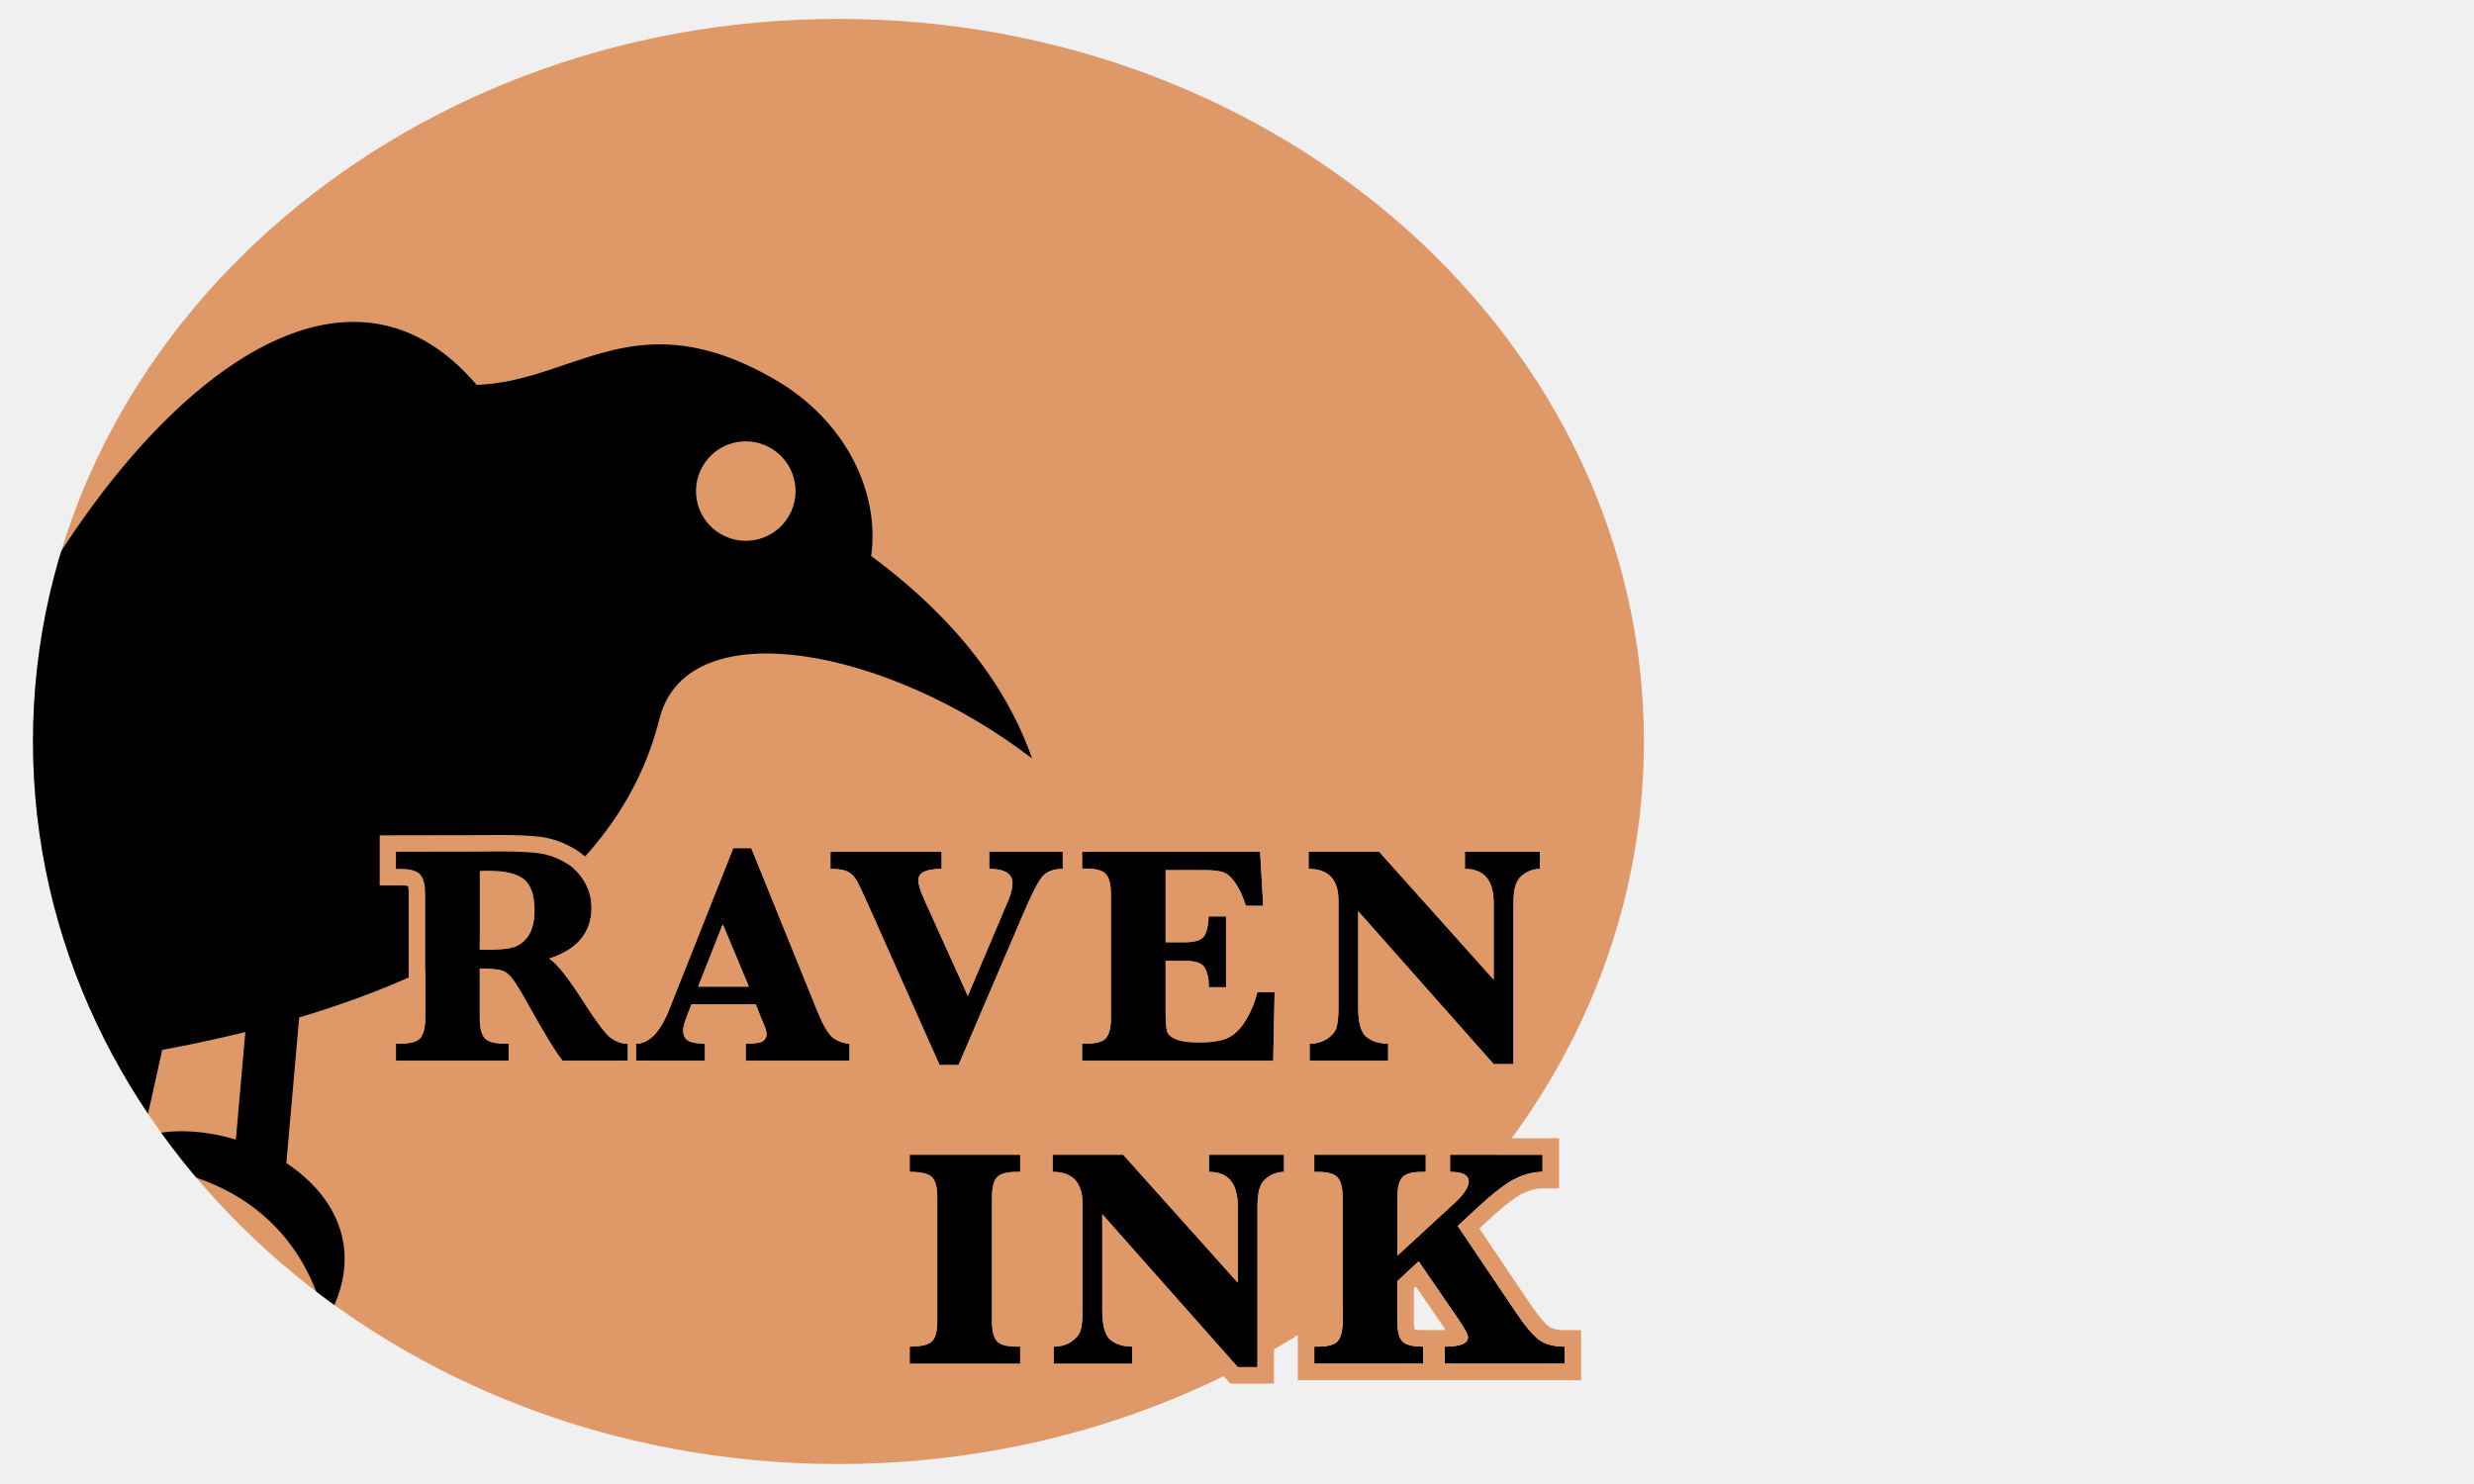
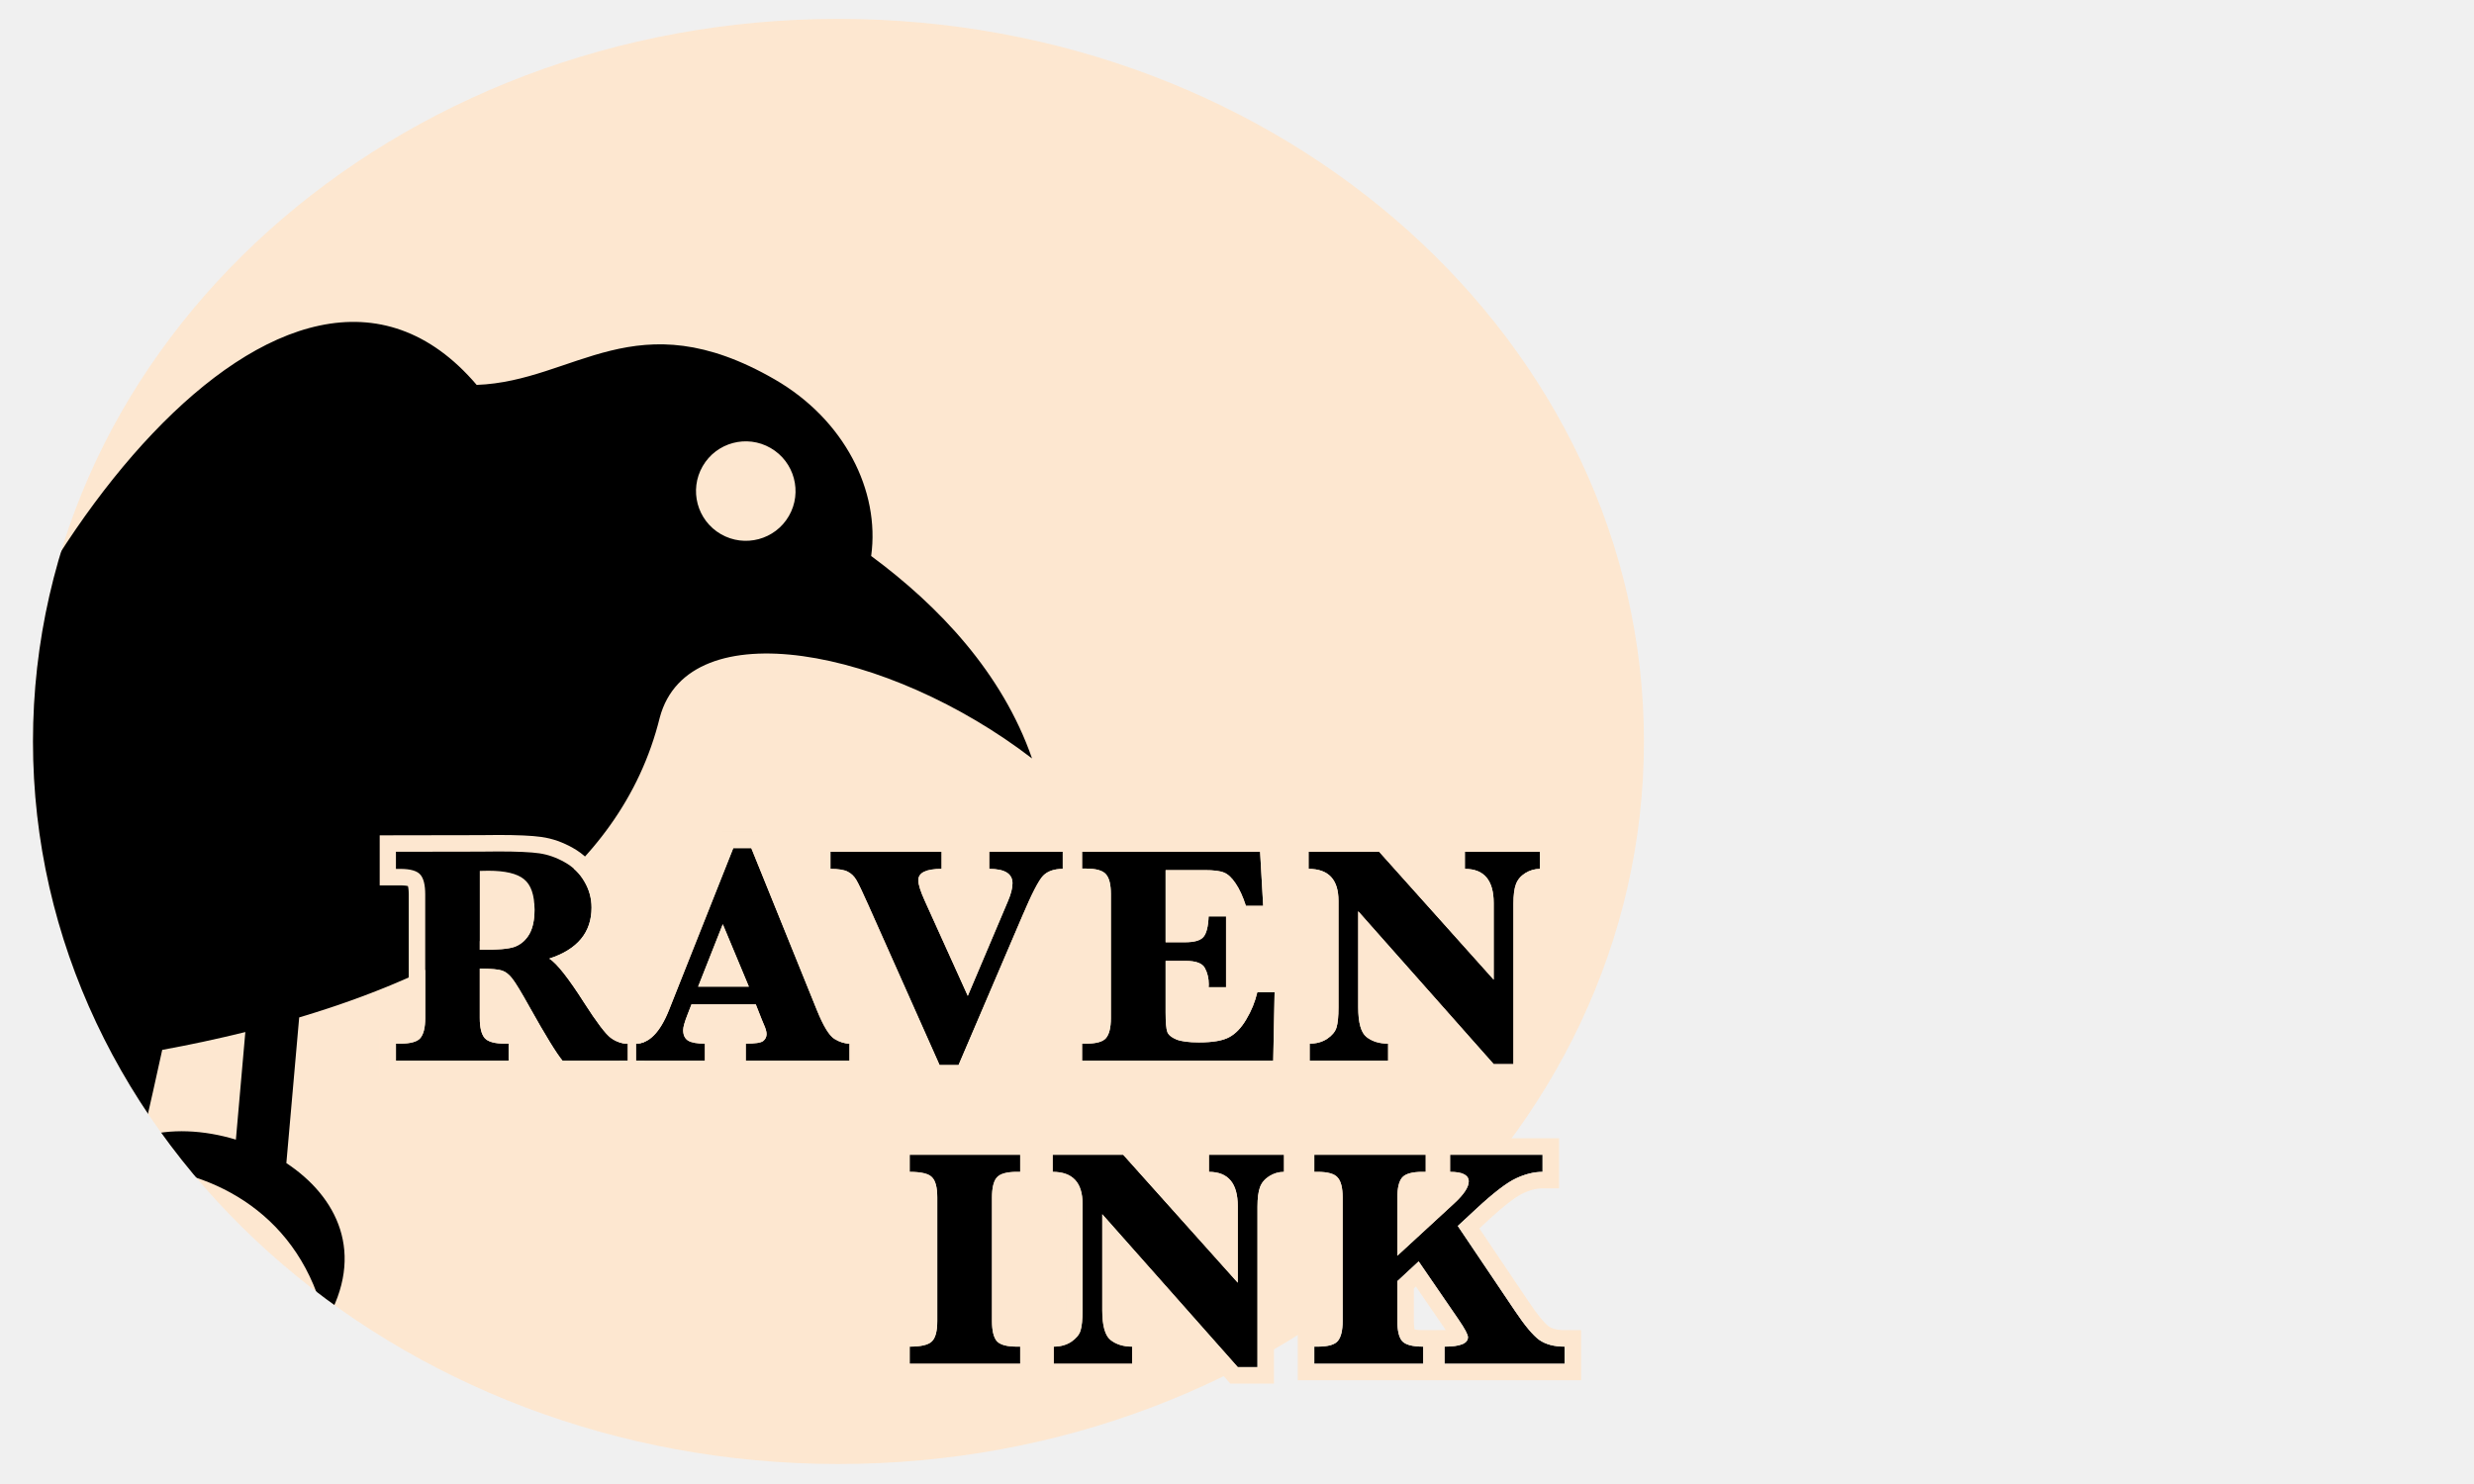
<svg xmlns="http://www.w3.org/2000/svg" width="150" height="90" viewBox="0 0 150 90" fill="none">
-   <ellipse cx="50.836" cy="44.967" rx="48.836" ry="43.821" fill="#DF9968" />
+   <ellipse cx="50.836" cy="44.967" rx="48.836" ry="43.821" fill="#FDE7D0" />
  <mask id="mask0_44_22" style="mask-type:alpha" maskUnits="userSpaceOnUse" x="2" y="1" width="98" height="88">
-     <ellipse cx="50.836" cy="44.967" rx="48.836" ry="43.821" fill="#DF9968" />
+     <ellipse cx="50.836" cy="44.967" rx="48.836" ry="43.821" fill="#FDE7D0" />
  </mask>
  <g mask="url(#mask0_44_22)">
    <path d="M46.972 23.01C38.536 18.139 34.886 23.125 28.901 23.343C17.505 9.98 -0.889 34.476 -4.702 53.562C-9.68 56.952 -15.673 62.12 -22.61 69.692C-16.853 79.031 -8.365 85.5 3.362 86.63C5.654 80.554 7.125 75.293 8.232 70.729C12.987 70.997 18.239 73.648 19.736 80.198C22.203 76.006 20.417 72.555 17.362 70.538L18.14 61.704C28.237 58.694 37.596 53.282 40.004 43.512C41.754 36.979 53.855 39.3 62.573 45.997C60.763 40.799 56.924 36.754 52.819 33.719C53.367 29.765 51.195 25.448 46.972 23.01ZM46.722 27.17C48.166 28.003 48.664 29.849 47.831 31.292C46.998 32.736 45.15 33.227 43.707 32.394C42.264 31.56 41.77 29.717 42.603 28.274C43.436 26.831 45.28 26.337 46.722 27.17ZM14.875 62.59L14.302 69.115C12.363 68.524 10.319 68.427 8.656 68.933C9.092 67.057 9.476 65.305 9.835 63.672C11.525 63.363 13.206 63.002 14.875 62.59Z" fill="black" />
  </g>
  <mask id="path-4-outside-1_44_22" maskUnits="userSpaceOnUse" x="23.006" y="50.434" width="73" height="34" fill="black">
    <rect fill="white" x="23.006" y="50.434" width="73" height="34" />
    <path d="M29.09 58.742V61.742C29.09 62.322 29.19 62.727 29.389 62.957C29.588 63.181 29.997 63.294 30.613 63.294H30.838V64.331H24.006V63.294H24.258C24.894 63.294 25.305 63.178 25.492 62.948C25.685 62.711 25.782 62.309 25.782 61.742V54.247C25.782 53.667 25.682 53.265 25.483 53.041C25.283 52.811 24.875 52.695 24.258 52.695H24.006V51.658L29.09 51.649L30.23 51.639C31.358 51.639 32.181 51.677 32.698 51.751C33.221 51.826 33.735 52.007 34.24 52.293C34.744 52.574 35.14 52.96 35.427 53.452C35.719 53.944 35.866 54.474 35.866 55.041C35.866 56.549 35.012 57.58 33.305 58.135C33.76 58.421 34.467 59.319 35.427 60.826C36.174 61.991 36.707 62.696 37.025 62.938C37.343 63.175 37.691 63.294 38.072 63.294V64.331H34.109C33.748 63.901 33.078 62.811 32.099 61.06C31.607 60.175 31.262 59.605 31.062 59.35C30.863 59.094 30.657 58.932 30.445 58.864C30.24 58.789 29.788 58.748 29.09 58.742ZM29.09 57.602C30.143 57.614 30.853 57.552 31.221 57.415C31.589 57.272 31.878 57.019 32.09 56.658C32.302 56.29 32.408 55.795 32.408 55.172C32.408 54.281 32.196 53.664 31.772 53.322C31.355 52.979 30.632 52.807 29.604 52.807C29.473 52.807 29.302 52.811 29.09 52.817V57.602Z" />
    <path d="M41.926 60.91L41.683 61.537C41.508 61.979 41.421 62.291 41.421 62.471C41.421 62.776 41.524 62.992 41.73 63.116C41.935 63.234 42.272 63.294 42.739 63.294V64.331H38.552V63.294C39.349 63.294 40.019 62.614 40.561 61.256L44.459 51.434H45.552L49.524 61.247C49.917 62.219 50.272 62.804 50.59 63.004C50.907 63.197 51.213 63.294 51.505 63.294V64.331H45.216V63.294C45.783 63.294 46.135 63.241 46.272 63.135C46.409 63.023 46.477 62.882 46.477 62.714C46.477 62.565 46.421 62.368 46.309 62.125L46.188 61.836L45.823 60.91H41.926ZM42.328 59.836H45.403L43.823 56.05L42.328 59.836Z" />
    <path d="M56.967 64.593L52.64 54.873C52.291 54.088 52.051 53.586 51.92 53.368C51.79 53.144 51.615 52.976 51.397 52.864C51.179 52.751 50.83 52.695 50.35 52.695V51.658H57.089V52.695C56.148 52.695 55.678 52.926 55.678 53.387C55.678 53.642 55.812 54.063 56.079 54.649L58.678 60.396L61.117 54.639C61.298 54.216 61.388 53.857 61.388 53.565C61.388 52.985 60.917 52.695 59.977 52.695V51.658H64.435V52.695C63.918 52.695 63.522 52.832 63.248 53.106C62.98 53.381 62.553 54.209 61.967 55.593L58.117 64.593H56.967Z" />
    <path d="M70.672 58.275V61.406C70.672 62.004 70.707 62.396 70.775 62.583C70.844 62.764 71.027 62.917 71.326 63.041C71.626 63.16 72.08 63.219 72.691 63.219C73.52 63.219 74.127 63.116 74.513 62.91C74.906 62.705 75.255 62.343 75.56 61.826C75.872 61.309 76.096 60.758 76.233 60.172H77.28L77.196 64.331H65.607V63.294H65.84C66.47 63.294 66.878 63.178 67.065 62.948C67.258 62.711 67.354 62.309 67.354 61.742V54.228C67.354 53.649 67.255 53.247 67.055 53.022C66.862 52.792 66.457 52.677 65.84 52.677H65.607V51.658H76.401L76.588 54.938H75.541C75.355 54.365 75.146 53.91 74.915 53.574C74.685 53.231 74.451 53.013 74.214 52.92C73.984 52.82 73.591 52.77 73.037 52.77H70.672V57.144H71.85C72.411 57.144 72.781 57.038 72.962 56.826C73.149 56.614 73.255 56.197 73.28 55.574H74.336V59.873H73.28C73.286 59.792 73.289 59.733 73.289 59.695C73.289 59.334 73.211 59.007 73.055 58.714C72.906 58.421 72.516 58.275 71.887 58.275H70.672Z" />
    <path d="M82.349 55.265V61.088C82.349 62.023 82.517 62.624 82.854 62.892C83.197 63.16 83.633 63.294 84.162 63.294V64.331H79.405V63.294C79.81 63.294 80.162 63.197 80.461 63.004C80.76 62.804 80.95 62.577 81.031 62.322C81.112 62.06 81.153 61.652 81.153 61.097V54.63C81.153 53.34 80.548 52.695 79.34 52.695V51.658H83.62L90.564 59.415V54.77C90.564 53.387 89.982 52.695 88.817 52.695V51.658H93.368V52.695C93.05 52.695 92.751 52.782 92.471 52.957C92.197 53.131 92.01 53.356 91.91 53.63C91.81 53.898 91.76 54.29 91.76 54.807V64.537H90.564L82.349 55.265Z" />
    <path d="M55.154 71.07V70.033H61.855V71.07H61.659C61.03 71.07 60.618 71.189 60.425 71.425C60.238 71.656 60.145 72.055 60.145 72.622V80.117C60.145 80.697 60.242 81.102 60.435 81.332C60.634 81.556 61.042 81.669 61.659 81.669H61.855V82.706H55.154V81.669C55.827 81.669 56.273 81.566 56.491 81.36C56.715 81.155 56.827 80.74 56.827 80.117V72.622C56.827 72.017 56.721 71.609 56.509 71.397C56.304 71.179 55.852 71.07 55.154 71.07Z" />
    <path d="M66.831 73.64V79.463C66.831 80.397 66.999 80.999 67.336 81.267C67.678 81.535 68.115 81.669 68.644 81.669V82.706H63.887V81.669C64.292 81.669 64.644 81.572 64.943 81.379C65.242 81.18 65.432 80.952 65.513 80.697C65.594 80.435 65.635 80.027 65.635 79.472V73.005C65.635 71.715 65.03 71.07 63.822 71.07V70.033H68.102L75.046 77.79V73.145C75.046 71.762 74.464 71.07 73.298 71.07V70.033H77.85V71.07C77.532 71.07 77.233 71.157 76.953 71.332C76.679 71.506 76.492 71.731 76.392 72.005C76.292 72.273 76.242 72.665 76.242 73.182V82.912H75.046L66.831 73.64Z" />
    <path d="M84.723 77.697V80.117C84.723 80.703 84.82 81.108 85.013 81.332C85.212 81.556 85.639 81.669 86.293 81.669V82.706H79.686V81.669H79.882C80.517 81.669 80.928 81.553 81.115 81.323C81.309 81.086 81.405 80.684 81.405 80.117V72.622C81.405 72.042 81.305 71.64 81.106 71.416C80.913 71.186 80.505 71.07 79.882 71.07H79.686V70.033H86.443V71.07H86.237C85.608 71.07 85.197 71.189 85.003 71.425C84.816 71.656 84.723 72.055 84.723 72.622V76.154L88.153 72.996C88.751 72.447 89.05 71.999 89.05 71.65C89.05 71.263 88.673 71.07 87.919 71.07V70.033H93.527V71.07C93.016 71.07 92.48 71.201 91.919 71.463C91.359 71.725 90.564 72.332 89.536 73.285L88.387 74.351L91.873 79.528C92.458 80.401 92.941 80.977 93.321 81.257C93.708 81.531 94.222 81.669 94.863 81.669V82.706H87.583V81.669C88.53 81.669 89.003 81.479 89.003 81.099C89.003 80.936 88.81 80.575 88.424 80.014L86.013 76.5L84.723 77.697Z" />
  </mask>
  <path d="M29.09 58.742V61.742C29.09 62.322 29.19 62.727 29.389 62.957C29.588 63.181 29.997 63.294 30.613 63.294H30.838V64.331H24.006V63.294H24.258C24.894 63.294 25.305 63.178 25.492 62.948C25.685 62.711 25.782 62.309 25.782 61.742V54.247C25.782 53.667 25.682 53.265 25.483 53.041C25.283 52.811 24.875 52.695 24.258 52.695H24.006V51.658L29.09 51.649L30.23 51.639C31.358 51.639 32.181 51.677 32.698 51.751C33.221 51.826 33.735 52.007 34.24 52.293C34.744 52.574 35.14 52.96 35.427 53.452C35.719 53.944 35.866 54.474 35.866 55.041C35.866 56.549 35.012 57.58 33.305 58.135C33.76 58.421 34.467 59.319 35.427 60.826C36.174 61.991 36.707 62.696 37.025 62.938C37.343 63.175 37.691 63.294 38.072 63.294V64.331H34.109C33.748 63.901 33.078 62.811 32.099 61.06C31.607 60.175 31.262 59.605 31.062 59.35C30.863 59.094 30.657 58.932 30.445 58.864C30.24 58.789 29.788 58.748 29.09 58.742ZM29.09 57.602C30.143 57.614 30.853 57.552 31.221 57.415C31.589 57.272 31.878 57.019 32.09 56.658C32.302 56.29 32.408 55.795 32.408 55.172C32.408 54.281 32.196 53.664 31.772 53.322C31.355 52.979 30.632 52.807 29.604 52.807C29.473 52.807 29.302 52.811 29.09 52.817V57.602Z" fill="black" />
  <path d="M41.926 60.91L41.683 61.537C41.508 61.979 41.421 62.291 41.421 62.471C41.421 62.776 41.524 62.992 41.73 63.116C41.935 63.234 42.272 63.294 42.739 63.294V64.331H38.552V63.294C39.349 63.294 40.019 62.614 40.561 61.256L44.459 51.434H45.552L49.524 61.247C49.917 62.219 50.272 62.804 50.59 63.004C50.907 63.197 51.213 63.294 51.505 63.294V64.331H45.216V63.294C45.783 63.294 46.135 63.241 46.272 63.135C46.409 63.023 46.477 62.882 46.477 62.714C46.477 62.565 46.421 62.368 46.309 62.125L46.188 61.836L45.823 60.91H41.926ZM42.328 59.836H45.403L43.823 56.05L42.328 59.836Z" fill="black" />
  <path d="M56.967 64.593L52.64 54.873C52.291 54.088 52.051 53.586 51.92 53.368C51.79 53.144 51.615 52.976 51.397 52.864C51.179 52.751 50.83 52.695 50.35 52.695V51.658H57.089V52.695C56.148 52.695 55.678 52.926 55.678 53.387C55.678 53.642 55.812 54.063 56.079 54.649L58.678 60.396L61.117 54.639C61.298 54.216 61.388 53.857 61.388 53.565C61.388 52.985 60.917 52.695 59.977 52.695V51.658H64.435V52.695C63.918 52.695 63.522 52.832 63.248 53.106C62.98 53.381 62.553 54.209 61.967 55.593L58.117 64.593H56.967Z" fill="black" />
  <path d="M70.672 58.275V61.406C70.672 62.004 70.707 62.396 70.775 62.583C70.844 62.764 71.027 62.917 71.326 63.041C71.626 63.16 72.08 63.219 72.691 63.219C73.52 63.219 74.127 63.116 74.513 62.91C74.906 62.705 75.255 62.343 75.56 61.826C75.872 61.309 76.096 60.758 76.233 60.172H77.28L77.196 64.331H65.607V63.294H65.84C66.47 63.294 66.878 63.178 67.065 62.948C67.258 62.711 67.354 62.309 67.354 61.742V54.228C67.354 53.649 67.255 53.247 67.055 53.022C66.862 52.792 66.457 52.677 65.84 52.677H65.607V51.658H76.401L76.588 54.938H75.541C75.355 54.365 75.146 53.91 74.915 53.574C74.685 53.231 74.451 53.013 74.214 52.92C73.984 52.82 73.591 52.77 73.037 52.77H70.672V57.144H71.85C72.411 57.144 72.781 57.038 72.962 56.826C73.149 56.614 73.255 56.197 73.28 55.574H74.336V59.873H73.28C73.286 59.792 73.289 59.733 73.289 59.695C73.289 59.334 73.211 59.007 73.055 58.714C72.906 58.421 72.516 58.275 71.887 58.275H70.672Z" fill="black" />
  <path d="M82.349 55.265V61.088C82.349 62.023 82.517 62.624 82.854 62.892C83.197 63.16 83.633 63.294 84.162 63.294V64.331H79.405V63.294C79.81 63.294 80.162 63.197 80.461 63.004C80.76 62.804 80.95 62.577 81.031 62.322C81.112 62.06 81.153 61.652 81.153 61.097V54.63C81.153 53.34 80.548 52.695 79.34 52.695V51.658H83.62L90.564 59.415V54.77C90.564 53.387 89.982 52.695 88.817 52.695V51.658H93.368V52.695C93.05 52.695 92.751 52.782 92.471 52.957C92.197 53.131 92.01 53.356 91.91 53.63C91.81 53.898 91.76 54.29 91.76 54.807V64.537H90.564L82.349 55.265Z" fill="black" />
  <path d="M55.154 71.07V70.033H61.855V71.07H61.659C61.03 71.07 60.618 71.189 60.425 71.425C60.238 71.656 60.145 72.055 60.145 72.622V80.117C60.145 80.697 60.242 81.102 60.435 81.332C60.634 81.556 61.042 81.669 61.659 81.669H61.855V82.706H55.154V81.669C55.827 81.669 56.273 81.566 56.491 81.36C56.715 81.155 56.827 80.74 56.827 80.117V72.622C56.827 72.017 56.721 71.609 56.509 71.397C56.304 71.179 55.852 71.07 55.154 71.07Z" fill="black" />
  <path d="M66.831 73.64V79.463C66.831 80.397 66.999 80.999 67.336 81.267C67.678 81.535 68.115 81.669 68.644 81.669V82.706H63.887V81.669C64.292 81.669 64.644 81.572 64.943 81.379C65.242 81.18 65.432 80.952 65.513 80.697C65.594 80.435 65.635 80.027 65.635 79.472V73.005C65.635 71.715 65.03 71.07 63.822 71.07V70.033H68.102L75.046 77.79V73.145C75.046 71.762 74.464 71.07 73.298 71.07V70.033H77.85V71.07C77.532 71.07 77.233 71.157 76.953 71.332C76.679 71.506 76.492 71.731 76.392 72.005C76.292 72.273 76.242 72.665 76.242 73.182V82.912H75.046L66.831 73.64Z" fill="black" />
  <path d="M84.723 77.697V80.117C84.723 80.703 84.82 81.108 85.013 81.332C85.212 81.556 85.639 81.669 86.293 81.669V82.706H79.686V81.669H79.882C80.517 81.669 80.928 81.553 81.115 81.323C81.309 81.086 81.405 80.684 81.405 80.117V72.622C81.405 72.042 81.305 71.64 81.106 71.416C80.913 71.186 80.505 71.07 79.882 71.07H79.686V70.033H86.443V71.07H86.237C85.608 71.07 85.197 71.189 85.003 71.425C84.816 71.656 84.723 72.055 84.723 72.622V76.154L88.153 72.996C88.751 72.447 89.05 71.999 89.05 71.65C89.05 71.263 88.673 71.07 87.919 71.07V70.033H93.527V71.07C93.016 71.07 92.48 71.201 91.919 71.463C91.359 71.725 90.564 72.332 89.536 73.285L88.387 74.351L91.873 79.528C92.458 80.401 92.941 80.977 93.321 81.257C93.708 81.531 94.222 81.669 94.863 81.669V82.706H87.583V81.669C88.53 81.669 89.003 81.479 89.003 81.099C89.003 80.936 88.81 80.575 88.424 80.014L86.013 76.5L84.723 77.697Z" fill="black" />
-   <path d="M29.09 58.742V61.742C29.09 62.322 29.19 62.727 29.389 62.957C29.588 63.181 29.997 63.294 30.613 63.294H30.838V64.331H24.006V63.294H24.258C24.894 63.294 25.305 63.178 25.492 62.948C25.685 62.711 25.782 62.309 25.782 61.742V54.247C25.782 53.667 25.682 53.265 25.483 53.041C25.283 52.811 24.875 52.695 24.258 52.695H24.006V51.658L29.09 51.649L30.23 51.639C31.358 51.639 32.181 51.677 32.698 51.751C33.221 51.826 33.735 52.007 34.24 52.293C34.744 52.574 35.14 52.96 35.427 53.452C35.719 53.944 35.866 54.474 35.866 55.041C35.866 56.549 35.012 57.58 33.305 58.135C33.76 58.421 34.467 59.319 35.427 60.826C36.174 61.991 36.707 62.696 37.025 62.938C37.343 63.175 37.691 63.294 38.072 63.294V64.331H34.109C33.748 63.901 33.078 62.811 32.099 61.06C31.607 60.175 31.262 59.605 31.062 59.35C30.863 59.094 30.657 58.932 30.445 58.864C30.24 58.789 29.788 58.748 29.09 58.742ZM29.09 57.602C30.143 57.614 30.853 57.552 31.221 57.415C31.589 57.272 31.878 57.019 32.09 56.658C32.302 56.29 32.408 55.795 32.408 55.172C32.408 54.281 32.196 53.664 31.772 53.322C31.355 52.979 30.632 52.807 29.604 52.807C29.473 52.807 29.302 52.811 29.09 52.817V57.602Z" stroke="#DF9968" stroke-width="2" mask="url(#path-4-outside-1_44_22)" />
-   <path d="M41.926 60.91L41.683 61.537C41.508 61.979 41.421 62.291 41.421 62.471C41.421 62.776 41.524 62.992 41.73 63.116C41.935 63.234 42.272 63.294 42.739 63.294V64.331H38.552V63.294C39.349 63.294 40.019 62.614 40.561 61.256L44.459 51.434H45.552L49.524 61.247C49.917 62.219 50.272 62.804 50.59 63.004C50.907 63.197 51.213 63.294 51.505 63.294V64.331H45.216V63.294C45.783 63.294 46.135 63.241 46.272 63.135C46.409 63.023 46.477 62.882 46.477 62.714C46.477 62.565 46.421 62.368 46.309 62.125L46.188 61.836L45.823 60.91H41.926ZM42.328 59.836H45.403L43.823 56.05L42.328 59.836Z" stroke="#DF9968" stroke-width="2" mask="url(#path-4-outside-1_44_22)" />
-   <path d="M56.967 64.593L52.64 54.873C52.291 54.088 52.051 53.586 51.92 53.368C51.79 53.144 51.615 52.976 51.397 52.864C51.179 52.751 50.83 52.695 50.35 52.695V51.658H57.089V52.695C56.148 52.695 55.678 52.926 55.678 53.387C55.678 53.642 55.812 54.063 56.079 54.649L58.678 60.396L61.117 54.639C61.298 54.216 61.388 53.857 61.388 53.565C61.388 52.985 60.917 52.695 59.977 52.695V51.658H64.435V52.695C63.918 52.695 63.522 52.832 63.248 53.106C62.98 53.381 62.553 54.209 61.967 55.593L58.117 64.593H56.967Z" stroke="#DF9968" stroke-width="2" mask="url(#path-4-outside-1_44_22)" />
-   <path d="M70.672 58.275V61.406C70.672 62.004 70.707 62.396 70.775 62.583C70.844 62.764 71.027 62.917 71.326 63.041C71.626 63.16 72.08 63.219 72.691 63.219C73.52 63.219 74.127 63.116 74.513 62.91C74.906 62.705 75.255 62.343 75.56 61.826C75.872 61.309 76.096 60.758 76.233 60.172H77.28L77.196 64.331H65.607V63.294H65.84C66.47 63.294 66.878 63.178 67.065 62.948C67.258 62.711 67.354 62.309 67.354 61.742V54.228C67.354 53.649 67.255 53.247 67.055 53.022C66.862 52.792 66.457 52.677 65.84 52.677H65.607V51.658H76.401L76.588 54.938H75.541C75.355 54.365 75.146 53.91 74.915 53.574C74.685 53.231 74.451 53.013 74.214 52.92C73.984 52.82 73.591 52.77 73.037 52.77H70.672V57.144H71.85C72.411 57.144 72.781 57.038 72.962 56.826C73.149 56.614 73.255 56.197 73.28 55.574H74.336V59.873H73.28C73.286 59.792 73.289 59.733 73.289 59.695C73.289 59.334 73.211 59.007 73.055 58.714C72.906 58.421 72.516 58.275 71.887 58.275H70.672Z" stroke="#DF9968" stroke-width="2" mask="url(#path-4-outside-1_44_22)" />
-   <path d="M82.349 55.265V61.088C82.349 62.023 82.517 62.624 82.854 62.892C83.197 63.16 83.633 63.294 84.162 63.294V64.331H79.405V63.294C79.81 63.294 80.162 63.197 80.461 63.004C80.76 62.804 80.95 62.577 81.031 62.322C81.112 62.06 81.153 61.652 81.153 61.097V54.63C81.153 53.34 80.548 52.695 79.34 52.695V51.658H83.62L90.564 59.415V54.77C90.564 53.387 89.982 52.695 88.817 52.695V51.658H93.368V52.695C93.05 52.695 92.751 52.782 92.471 52.957C92.197 53.131 92.01 53.356 91.91 53.63C91.81 53.898 91.76 54.29 91.76 54.807V64.537H90.564L82.349 55.265Z" stroke="#DF9968" stroke-width="2" mask="url(#path-4-outside-1_44_22)" />
-   <path d="M55.154 71.07V70.033H61.855V71.07H61.659C61.03 71.07 60.618 71.189 60.425 71.425C60.238 71.656 60.145 72.055 60.145 72.622V80.117C60.145 80.697 60.242 81.102 60.435 81.332C60.634 81.556 61.042 81.669 61.659 81.669H61.855V82.706H55.154V81.669C55.827 81.669 56.273 81.566 56.491 81.36C56.715 81.155 56.827 80.74 56.827 80.117V72.622C56.827 72.017 56.721 71.609 56.509 71.397C56.304 71.179 55.852 71.07 55.154 71.07Z" stroke="#DF9968" stroke-width="2" mask="url(#path-4-outside-1_44_22)" />
-   <path d="M66.831 73.64V79.463C66.831 80.397 66.999 80.999 67.336 81.267C67.678 81.535 68.115 81.669 68.644 81.669V82.706H63.887V81.669C64.292 81.669 64.644 81.572 64.943 81.379C65.242 81.18 65.432 80.952 65.513 80.697C65.594 80.435 65.635 80.027 65.635 79.472V73.005C65.635 71.715 65.03 71.07 63.822 71.07V70.033H68.102L75.046 77.79V73.145C75.046 71.762 74.464 71.07 73.298 71.07V70.033H77.85V71.07C77.532 71.07 77.233 71.157 76.953 71.332C76.679 71.506 76.492 71.731 76.392 72.005C76.292 72.273 76.242 72.665 76.242 73.182V82.912H75.046L66.831 73.64Z" stroke="#DF9968" stroke-width="2" mask="url(#path-4-outside-1_44_22)" />
-   <path d="M84.723 77.697V80.117C84.723 80.703 84.82 81.108 85.013 81.332C85.212 81.556 85.639 81.669 86.293 81.669V82.706H79.686V81.669H79.882C80.517 81.669 80.928 81.553 81.115 81.323C81.309 81.086 81.405 80.684 81.405 80.117V72.622C81.405 72.042 81.305 71.64 81.106 71.416C80.913 71.186 80.505 71.07 79.882 71.07H79.686V70.033H86.443V71.07H86.237C85.608 71.07 85.197 71.189 85.003 71.425C84.816 71.656 84.723 72.055 84.723 72.622V76.154L88.153 72.996C88.751 72.447 89.05 71.999 89.05 71.65C89.05 71.263 88.673 71.07 87.919 71.07V70.033H93.527V71.07C93.016 71.07 92.48 71.201 91.919 71.463C91.359 71.725 90.564 72.332 89.536 73.285L88.387 74.351L91.873 79.528C92.458 80.401 92.941 80.977 93.321 81.257C93.708 81.531 94.222 81.669 94.863 81.669V82.706H87.583V81.669C88.53 81.669 89.003 81.479 89.003 81.099C89.003 80.936 88.81 80.575 88.424 80.014L86.013 76.5L84.723 77.697Z" stroke="#DF9968" stroke-width="2" mask="url(#path-4-outside-1_44_22)" />
-   <rect x="78.924" y="79.634" width="2.072" height="1.263" fill="#DF9968" />
-   <rect x="29.498" y="53.442" width="2.155" height="3.473" fill="#DF9968" />
+   <path d="M29.09 58.742V61.742C29.09 62.322 29.19 62.727 29.389 62.957C29.588 63.181 29.997 63.294 30.613 63.294H30.838V64.331H24.006V63.294H24.258C24.894 63.294 25.305 63.178 25.492 62.948C25.685 62.711 25.782 62.309 25.782 61.742V54.247C25.782 53.667 25.682 53.265 25.483 53.041C25.283 52.811 24.875 52.695 24.258 52.695H24.006V51.658L29.09 51.649L30.23 51.639C31.358 51.639 32.181 51.677 32.698 51.751C33.221 51.826 33.735 52.007 34.24 52.293C34.744 52.574 35.14 52.96 35.427 53.452C35.719 53.944 35.866 54.474 35.866 55.041C35.866 56.549 35.012 57.58 33.305 58.135C33.76 58.421 34.467 59.319 35.427 60.826C36.174 61.991 36.707 62.696 37.025 62.938C37.343 63.175 37.691 63.294 38.072 63.294V64.331H34.109C33.748 63.901 33.078 62.811 32.099 61.06C31.607 60.175 31.262 59.605 31.062 59.35C30.863 59.094 30.657 58.932 30.445 58.864C30.24 58.789 29.788 58.748 29.09 58.742ZM29.09 57.602C30.143 57.614 30.853 57.552 31.221 57.415C31.589 57.272 31.878 57.019 32.09 56.658C32.302 56.29 32.408 55.795 32.408 55.172C32.408 54.281 32.196 53.664 31.772 53.322C31.355 52.979 30.632 52.807 29.604 52.807C29.473 52.807 29.302 52.811 29.09 52.817V57.602Z" stroke="#FDE7D0" stroke-width="2" mask="url(#path-4-outside-1_44_22)" />
+   <path d="M41.926 60.91L41.683 61.537C41.508 61.979 41.421 62.291 41.421 62.471C41.421 62.776 41.524 62.992 41.73 63.116C41.935 63.234 42.272 63.294 42.739 63.294V64.331H38.552V63.294C39.349 63.294 40.019 62.614 40.561 61.256L44.459 51.434H45.552L49.524 61.247C49.917 62.219 50.272 62.804 50.59 63.004C50.907 63.197 51.213 63.294 51.505 63.294V64.331H45.216V63.294C45.783 63.294 46.135 63.241 46.272 63.135C46.409 63.023 46.477 62.882 46.477 62.714C46.477 62.565 46.421 62.368 46.309 62.125L46.188 61.836L45.823 60.91H41.926ZM42.328 59.836H45.403L43.823 56.05L42.328 59.836Z" stroke="#FDE7D0" stroke-width="2" mask="url(#path-4-outside-1_44_22)" />
+   <path d="M56.967 64.593L52.64 54.873C52.291 54.088 52.051 53.586 51.92 53.368C51.79 53.144 51.615 52.976 51.397 52.864C51.179 52.751 50.83 52.695 50.35 52.695V51.658H57.089V52.695C56.148 52.695 55.678 52.926 55.678 53.387C55.678 53.642 55.812 54.063 56.079 54.649L58.678 60.396L61.117 54.639C61.298 54.216 61.388 53.857 61.388 53.565C61.388 52.985 60.917 52.695 59.977 52.695V51.658H64.435V52.695C63.918 52.695 63.522 52.832 63.248 53.106C62.98 53.381 62.553 54.209 61.967 55.593L58.117 64.593H56.967Z" stroke="#FDE7D0" stroke-width="2" mask="url(#path-4-outside-1_44_22)" />
+   <path d="M70.672 58.275V61.406C70.672 62.004 70.707 62.396 70.775 62.583C70.844 62.764 71.027 62.917 71.326 63.041C71.626 63.16 72.08 63.219 72.691 63.219C73.52 63.219 74.127 63.116 74.513 62.91C74.906 62.705 75.255 62.343 75.56 61.826C75.872 61.309 76.096 60.758 76.233 60.172H77.28L77.196 64.331H65.607V63.294H65.84C66.47 63.294 66.878 63.178 67.065 62.948C67.258 62.711 67.354 62.309 67.354 61.742V54.228C67.354 53.649 67.255 53.247 67.055 53.022C66.862 52.792 66.457 52.677 65.84 52.677H65.607V51.658H76.401L76.588 54.938H75.541C75.355 54.365 75.146 53.91 74.915 53.574C74.685 53.231 74.451 53.013 74.214 52.92C73.984 52.82 73.591 52.77 73.037 52.77H70.672V57.144H71.85C72.411 57.144 72.781 57.038 72.962 56.826C73.149 56.614 73.255 56.197 73.28 55.574H74.336V59.873H73.28C73.286 59.792 73.289 59.733 73.289 59.695C73.289 59.334 73.211 59.007 73.055 58.714C72.906 58.421 72.516 58.275 71.887 58.275H70.672Z" stroke="#FDE7D0" stroke-width="2" mask="url(#path-4-outside-1_44_22)" />
+   <path d="M82.349 55.265V61.088C82.349 62.023 82.517 62.624 82.854 62.892C83.197 63.16 83.633 63.294 84.162 63.294V64.331H79.405V63.294C79.81 63.294 80.162 63.197 80.461 63.004C80.76 62.804 80.95 62.577 81.031 62.322C81.112 62.06 81.153 61.652 81.153 61.097V54.63C81.153 53.34 80.548 52.695 79.34 52.695V51.658H83.62L90.564 59.415V54.77C90.564 53.387 89.982 52.695 88.817 52.695V51.658H93.368V52.695C93.05 52.695 92.751 52.782 92.471 52.957C92.197 53.131 92.01 53.356 91.91 53.63C91.81 53.898 91.76 54.29 91.76 54.807V64.537H90.564L82.349 55.265Z" stroke="#FDE7D0" stroke-width="2" mask="url(#path-4-outside-1_44_22)" />
+   <path d="M55.154 71.07V70.033H61.855V71.07H61.659C61.03 71.07 60.618 71.189 60.425 71.425C60.238 71.656 60.145 72.055 60.145 72.622V80.117C60.145 80.697 60.242 81.102 60.435 81.332C60.634 81.556 61.042 81.669 61.659 81.669H61.855V82.706H55.154V81.669C55.827 81.669 56.273 81.566 56.491 81.36C56.715 81.155 56.827 80.74 56.827 80.117V72.622C56.827 72.017 56.721 71.609 56.509 71.397C56.304 71.179 55.852 71.07 55.154 71.07Z" stroke="#FDE7D0" stroke-width="2" mask="url(#path-4-outside-1_44_22)" />
+   <path d="M66.831 73.64V79.463C66.831 80.397 66.999 80.999 67.336 81.267C67.678 81.535 68.115 81.669 68.644 81.669V82.706H63.887V81.669C64.292 81.669 64.644 81.572 64.943 81.379C65.242 81.18 65.432 80.952 65.513 80.697C65.594 80.435 65.635 80.027 65.635 79.472V73.005C65.635 71.715 65.03 71.07 63.822 71.07V70.033H68.102L75.046 77.79V73.145C75.046 71.762 74.464 71.07 73.298 71.07V70.033H77.85V71.07C77.532 71.07 77.233 71.157 76.953 71.332C76.679 71.506 76.492 71.731 76.392 72.005C76.292 72.273 76.242 72.665 76.242 73.182V82.912H75.046L66.831 73.64Z" stroke="#FDE7D0" stroke-width="2" mask="url(#path-4-outside-1_44_22)" />
+   <path d="M84.723 77.697V80.117C84.723 80.703 84.82 81.108 85.013 81.332C85.212 81.556 85.639 81.669 86.293 81.669V82.706H79.686V81.669H79.882C80.517 81.669 80.928 81.553 81.115 81.323C81.309 81.086 81.405 80.684 81.405 80.117V72.622C81.405 72.042 81.305 71.64 81.106 71.416C80.913 71.186 80.505 71.07 79.882 71.07H79.686V70.033H86.443V71.07H86.237C85.608 71.07 85.197 71.189 85.003 71.425C84.816 71.656 84.723 72.055 84.723 72.622V76.154L88.153 72.996C88.751 72.447 89.05 71.999 89.05 71.65C89.05 71.263 88.673 71.07 87.919 71.07V70.033H93.527V71.07C93.016 71.07 92.48 71.201 91.919 71.463C91.359 71.725 90.564 72.332 89.536 73.285L88.387 74.351L91.873 79.528C92.458 80.401 92.941 80.977 93.321 81.257C93.708 81.531 94.222 81.669 94.863 81.669V82.706H87.583V81.669C88.53 81.669 89.003 81.479 89.003 81.099C89.003 80.936 88.81 80.575 88.424 80.014L86.013 76.5L84.723 77.697Z" stroke="#FDE7D0" stroke-width="2" mask="url(#path-4-outside-1_44_22)" />
+   <rect x="78.924" y="79.634" width="2.072" height="1.263" fill="#FDE7D0" />
+   <rect x="29.498" y="53.442" width="2.155" height="3.473" fill="#FDE7D0" />
</svg>
